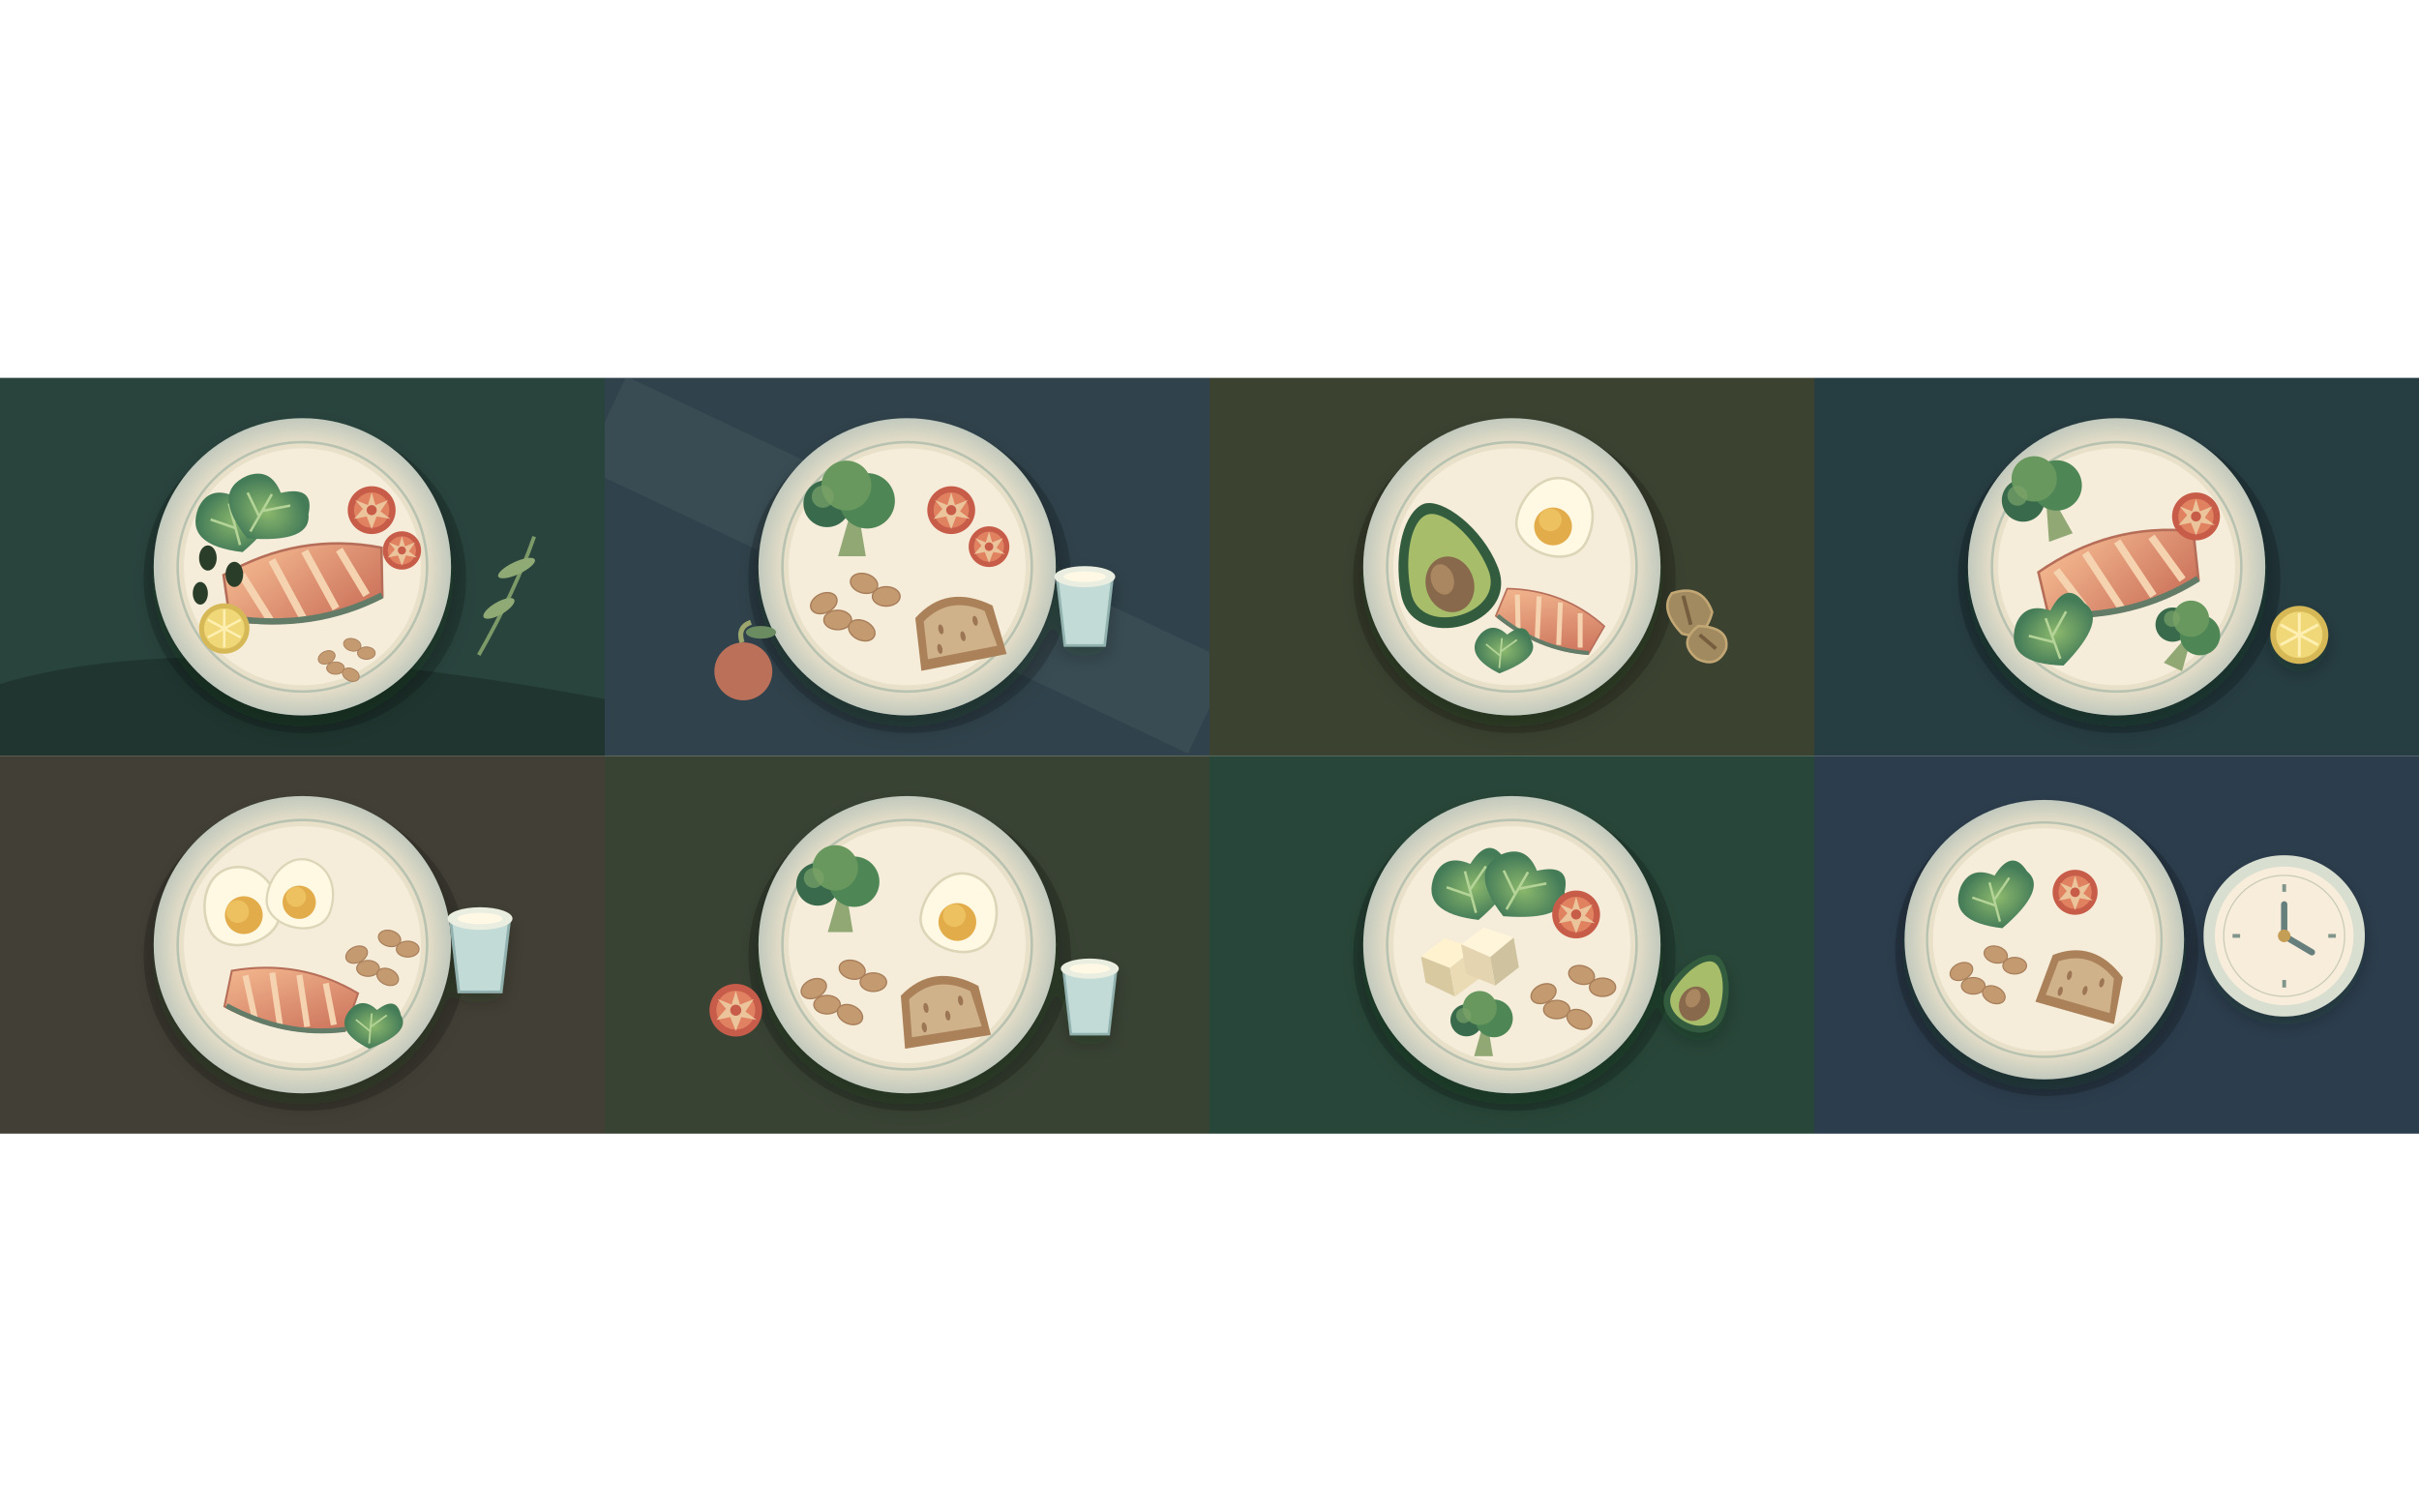
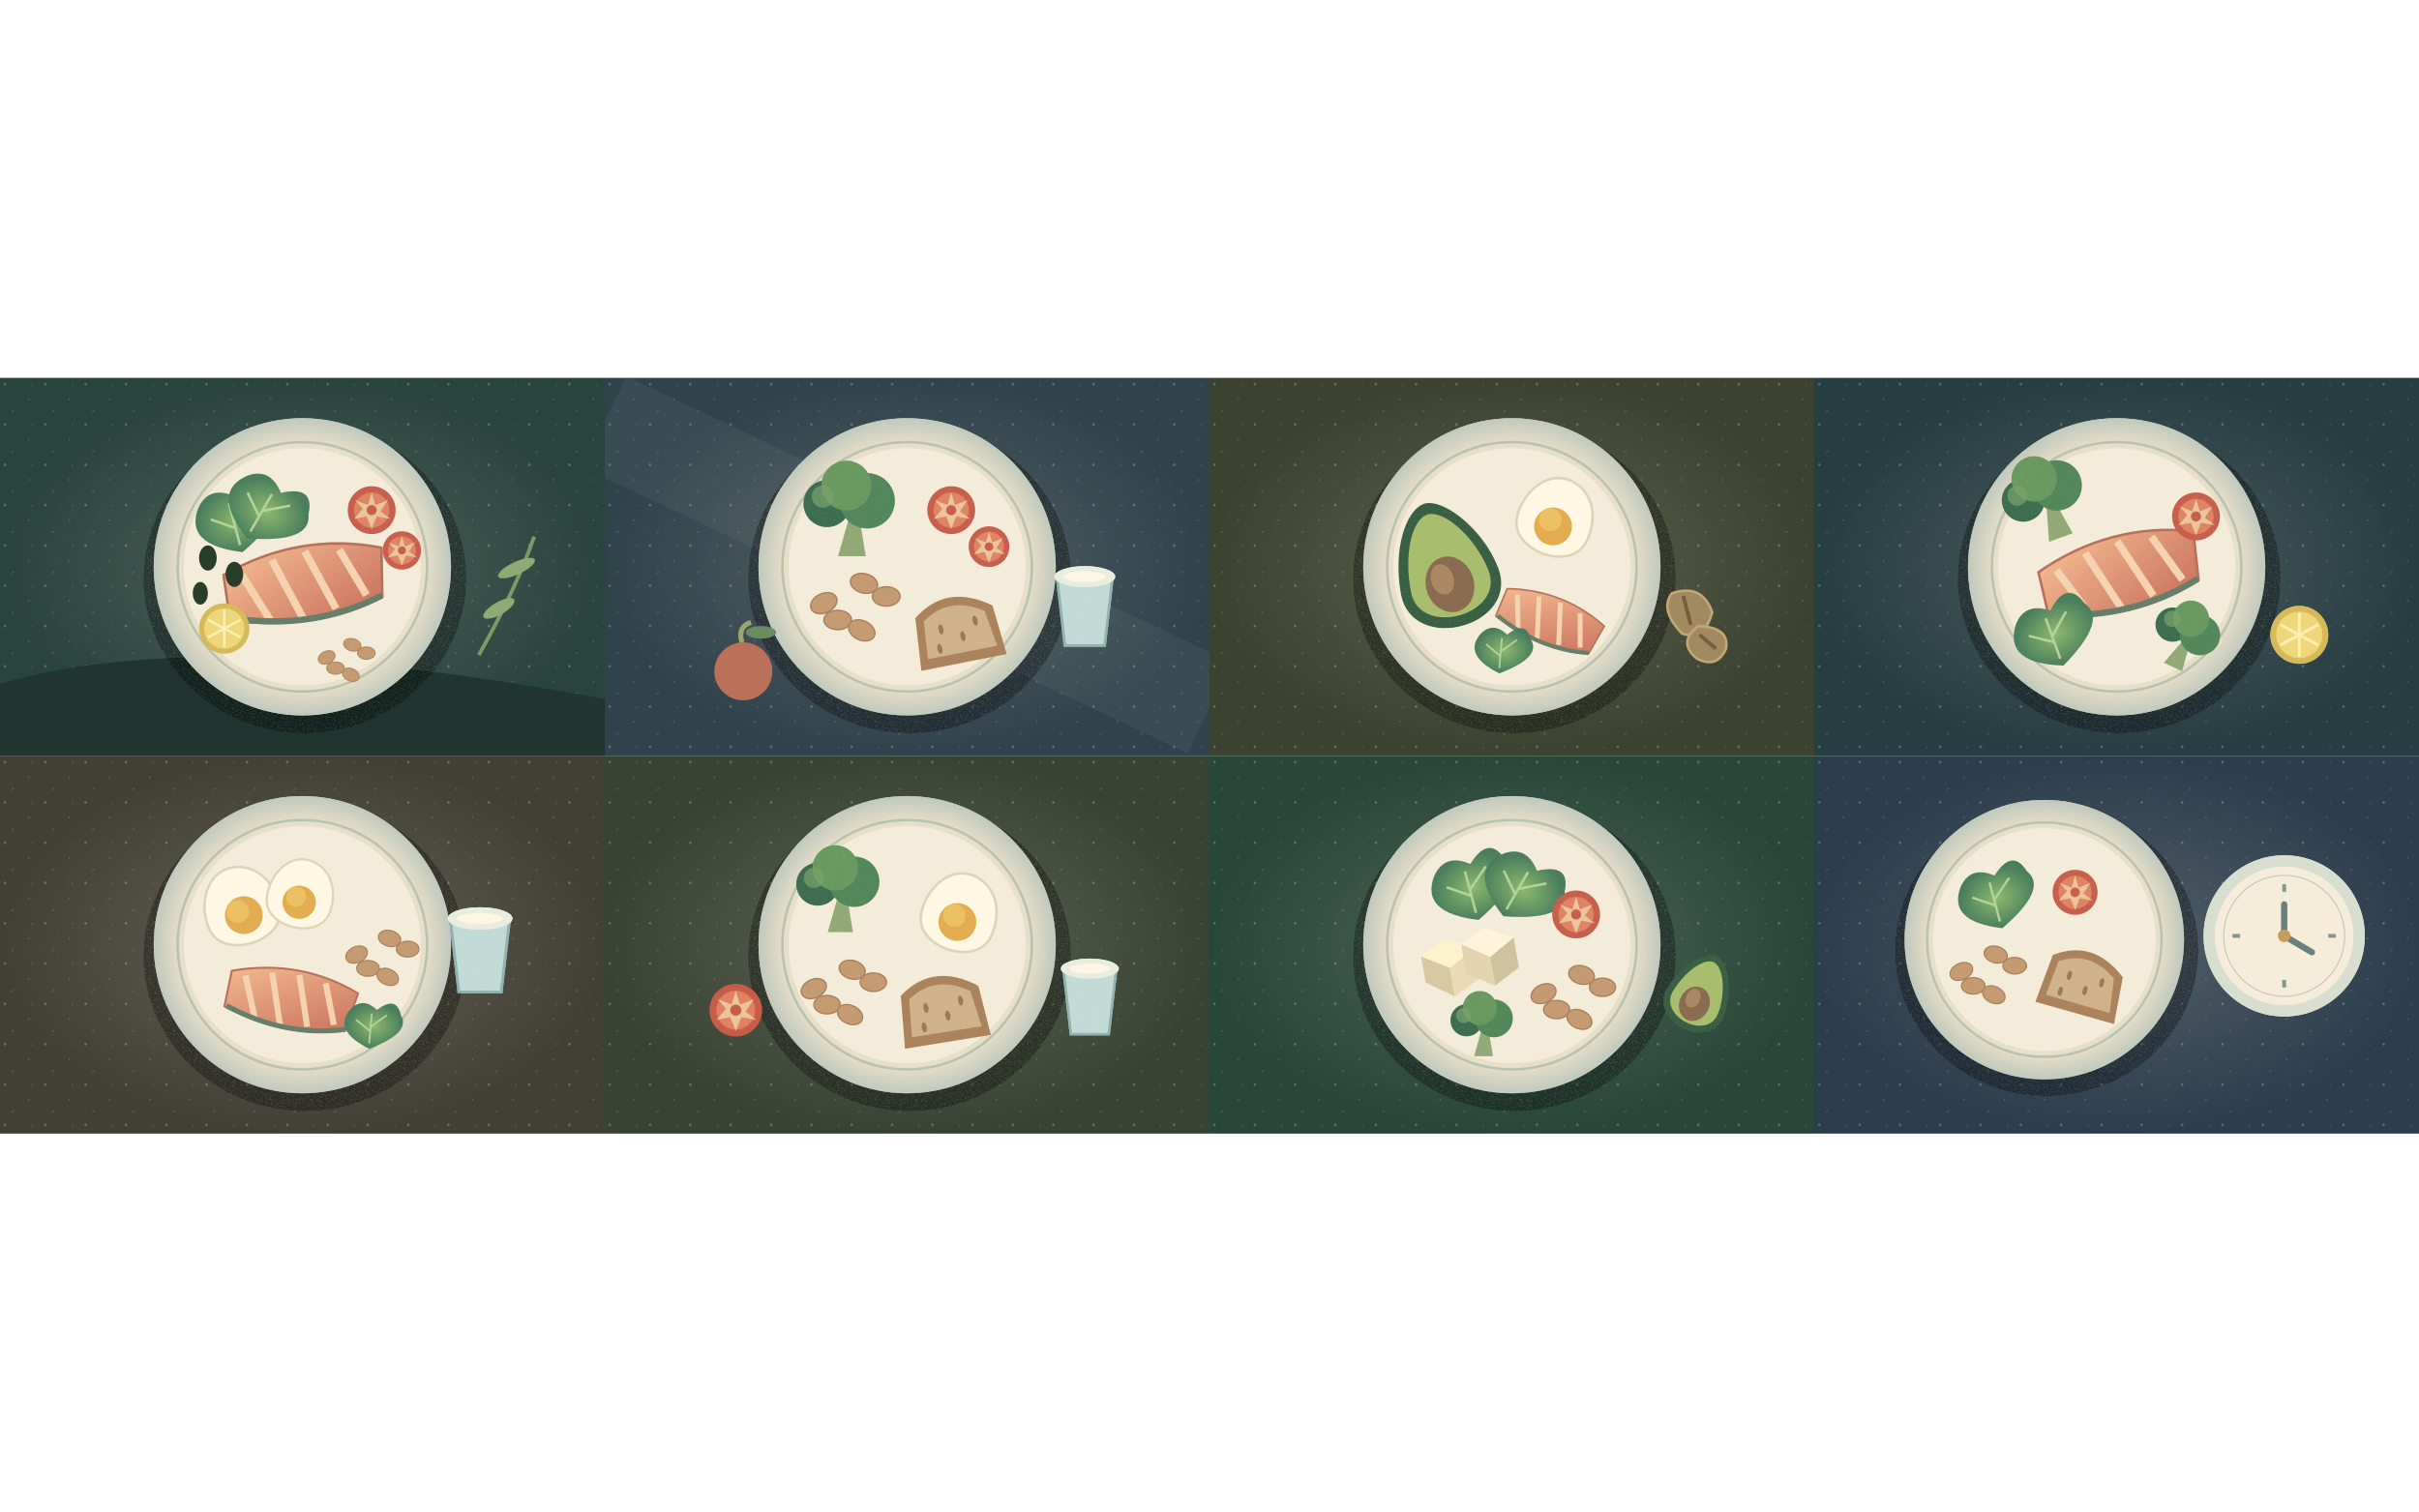
<svg xmlns="http://www.w3.org/2000/svg" width="480" height="300" viewBox="0 0 1920 600">
  <defs>
    <radialGradient id="plate-glaze">
      <stop stop-color="#fff8df" />
      <stop offset=".82" stop-color="#e9e0c9" />
      <stop offset="1" stop-color="#c1c9bd" />
    </radialGradient>
+     <radialGradient id="editorial-glow">
+       <stop stop-color="#f5edda" stop-opacity=".2" />
+       <stop offset=".68" stop-color="#f5edda" stop-opacity=".06" />
+       <stop offset="1" stop-color="#f5edda" stop-opacity="0" />
+     </radialGradient>
+     <pattern id="paper-grain" width="32" height="32" patternUnits="userSpaceOnUse">
+       <circle cx="4" cy="5" r="1" fill="#f5edda" opacity=".28" />
+       <circle cx="23" cy="17" r=".7" fill="#f5edda" opacity=".2" />
+       <path d="M9 27l2-1m14-20 1-1" stroke="#f5edda" stroke-width=".8" opacity=".18" />
+     </pattern>
    <radialGradient id="leaf-shade">
      <stop stop-color="#8cb96d" />
      <stop offset="1" stop-color="#447b58" />
    </radialGradient>
    <linearGradient id="fish-shade" x2="1" y2="1">
      <stop stop-color="#f5bb91" />
      <stop offset="1" stop-color="#c96e58" />
    </linearGradient>
    <filter id="food-shadow" x="-30%" y="-30%" width="160%" height="160%">
-       <feDropShadow dx="0" dy="7" stdDeviation="7" flood-color="#071412" flood-opacity=".25" />
+       <feDropShadow dx="0" dy="7" stdDeviation="7" flood-color="#071412" flood-opacity=".25" result="shadow" />
+       <feTurbulence type="fractalNoise" baseFrequency=".75" numOctaves="2" seed="8" result="grain" />
+       <feColorMatrix in="grain" type="saturate" values="0" result="mono" />
+       <feComponentTransfer in="mono" result="fine-grain">
+         <feFuncA type="table" tableValues="0 .11" />
+       </feComponentTransfer>
+       <feComposite in="fine-grain" in2="SourceGraphic" operator="in" result="grain-mask" />
+       <feBlend in="SourceGraphic" in2="grain-mask" mode="soft-light" result="textured" />
+       <feBlend in="shadow" in2="textured" mode="normal" />
    </filter>
    <symbol id="plate" viewBox="0 0 480 300">
      <ellipse cx="242" cy="159" rx="128" ry="123" fill="#000" opacity=".18" />
      <circle cx="240" cy="150" r="118" fill="url(#plate-glaze)" />
      <circle cx="240" cy="150" r="99" fill="none" stroke="#b8c2b0" stroke-width="2" />
      <circle cx="240" cy="150" r="94" fill="#f5edda" />
    </symbol>
    <g id="leaf">
      <path d="M0 28Q-42 7-21-17Q-7-31 9-16Q31-33 36-10Q48 10 0 28Z" fill="url(#leaf-shade)" />
      <path d="M0 22L3-12M1 8L-15-5M2 3L20-10" stroke="#b4d397" stroke-width="2" fill="none" />
    </g>
    <g id="tomato">
      <circle r="19" fill="#c75c4a" />
      <circle r="14" fill="#e08261" />
      <path d="M0-14L3-4L13-8L7 1L15 7L4 5L0 15L-4 5L-14 7L-7-1L-13-8L-3-4Z" fill="#ecc49b" />
      <circle r="4" fill="#c75c4a" />
    </g>
    <g id="egg">
      <path d="M0-33C-22-33-32-7-28 11C-23 36 27 35 30 8C32-11 22-32 0-33Z" fill="#fff9e4" stroke="#dcd5b8" stroke-width="2" />
      <circle cx="1" cy="6" r="15" fill="#e3ac4b" />
      <circle cx="-3" cy="2" r="9" fill="#f0c766" opacity=".8" />
    </g>
    <g id="avocado">
      <path d="M0-46C-15-45-31-20-35 9C-42 54 40 58 36 12C34-17 14-46 0-46Z" fill="#315c3e" />
      <path d="M0-38C-12-38-25-15-28 11C-32 44 32 47 29 12C27-13 12-38 0-38Z" fill="#a7bd6a" />
      <ellipse cy="14" rx="17" ry="20" fill="#88694c" />
      <ellipse cx="-4" cy="9" rx="8" ry="11" fill="#aa8760" />
    </g>
    <g id="fish">
      <path d="M-62-23Q4-43 65-16L57 22Q-2 37-65 13Z" fill="url(#fish-shade)" stroke="#b66e59" stroke-width="2" />
      <path d="M-48-20L-34 20M-22-26L-8 25M5-27L19 23M32-22L45 18" stroke="#f6d3b0" stroke-width="6" fill="none" />
      <path d="M-63 12Q-2 36 57 21" stroke="#647b68" stroke-width="5" fill="none" />
    </g>
    <g id="broccoli">
      <path d="M0-2L-8 26L12 26L7-4" fill="#91a875" />
      <circle cx="-16" cy="-12" r="17" fill="#376b4c" />
      <circle cx="13" cy="-14" r="20" fill="#4f8656" />
      <circle cx="-2" cy="-25" r="18" fill="#67985d" />
      <circle cx="-19" cy="-17" r="8" fill="#79a368" opacity=".7" />
    </g>
    <g id="beans" fill="#c49a70" stroke="#a77d59" stroke-width="1">
      <ellipse cx="-19" cy="-9" rx="10" ry="7" transform="rotate(-25)" />
      <ellipse cx="4" cy="-16" rx="10" ry="7" transform="rotate(15)" />
      <ellipse cx="24" cy="-5" rx="10" ry="7" />
      <ellipse cx="-11" cy="12" rx="10" ry="7" />
      <ellipse cx="14" cy="15" rx="10" ry="7" transform="rotate(25)" />
    </g>
    <g id="grains">
      <path d="M-34 22L-30-20Q0-42 32-17L35 23Z" fill="#aa8159" />
      <path d="M-27 14L-24-16Q0-32 25-14L29 15Z" fill="#d0b28a" />
      <g fill="#9c7655">
        <ellipse cx="-12" cy="-7" rx="2" ry="4" />
        <ellipse cx="4" cy="2" rx="2" ry="4" />
        <ellipse cx="16" cy="-8" rx="2" ry="4" />
        <ellipse cx="-16" cy="8" rx="2" ry="4" />
      </g>
    </g>
    <g id="yogurt">
      <path d="M-21-23H21L15 29H-15Z" fill="#c3dbd7" stroke="#92b2af" stroke-width="2" />
      <ellipse cy="-23" rx="23" ry="8" fill="#e9eee0" />
      <ellipse cy="-23" rx="16" ry="4" fill="#fff8e5" />
    </g>
    <g id="tofu">
      <path d="M-30-9L-9-20L13-8L-9 4Z" fill="#fff3cf" />
      <path d="M-30-9L-9 4V27L-30 12Z" fill="#d8c9a1" />
      <path d="M-9 4L13-8V16L-9 27Z" fill="#eadbb5" />
      <path d="M3-13L23-23L45-11L24 1Z" fill="#fff5db" />
      <path d="M3-13L24 1V24L3 11Z" fill="#e4d4af" />
      <path d="M24 1L45-11V13L24 24Z" fill="#cfc29f" />
    </g>
    <g id="lemon">
      <circle r="20" fill="#d6b957" />
      <circle r="16" fill="#f0d777" />
      <path d="M0-15V15M-13-7L13 7M-13 7L13-7" stroke="#fff0b2" stroke-width="2" />
    </g>
  </defs>
  <symbol id="mediterranean" viewBox="0 0 480 300">
    <rect width="480" height="300" fill="#29433d" />
+     <rect width="480" height="300" fill="url(#editorial-glow)" />
+     <rect width="480" height="300" fill="url(#paper-grain)" />
    <path d="M0 243Q160 195 480 255V300H0" fill="#20352f" />
    <g filter="url(#food-shadow)">
      <use href="#plate" width="480" height="300" />
      <use href="#leaf" transform="translate(183 112) rotate(-20)" />
      <use href="#leaf" transform="translate(208 102) rotate(25)" />
      <use href="#fish" transform="translate(243 165) rotate(-13)" />
      <use href="#tomato" transform="translate(295 105)" />
      <use href="#tomato" transform="translate(319 137) scale(.8)" />
      <use href="#lemon" transform="translate(178 199)" />
      <use href="#beans" transform="translate(274 222) scale(.7)" />
    </g>
    <g fill="#2a3d29">
      <ellipse cx="165" cy="143" rx="7" ry="10" />
      <ellipse cx="186" cy="156" rx="7" ry="10" />
      <ellipse cx="159" cy="171" rx="6" ry="9" />
    </g>
    <path d="M380 220Q409 169 424 126" stroke="#7c9a68" stroke-width="3" fill="none" />
    <g fill="#90aa75">
      <ellipse cx="396" cy="183" rx="14" ry="5" transform="rotate(-30 396 183)" />
      <ellipse cx="410" cy="151" rx="16" ry="5" transform="rotate(-25 410 151)" />
    </g>
  </symbol>
  <symbol id="dash" viewBox="0 0 480 300">
    <rect width="480" height="300" fill="#30424b" />
+     <rect width="480" height="300" fill="url(#editorial-glow)" />
+     <rect width="480" height="300" fill="url(#paper-grain)" />
    <path d="M0 35L480 262" stroke="#8fa297" stroke-opacity=".1" stroke-width="80" />
    <g filter="url(#food-shadow)">
      <use href="#plate" width="480" height="300" />
      <use href="#broccoli" transform="translate(194 113) scale(1.1)" />
      <use href="#tomato" transform="translate(275 105)" />
      <use href="#tomato" transform="translate(305 134) scale(.85)" />
      <use href="#beans" transform="translate(197 179) scale(1.1)" />
      <use href="#grains" transform="translate(280 204) rotate(-12)" />
      <use href="#yogurt" transform="translate(381 182) scale(1.05)" />
    </g>
    <circle cx="110" cy="233" r="23" fill="#bb7059" />
    <path d="M109 210Q105 198 116 194" stroke="#9ca66d" stroke-width="4" fill="none" />
    <ellipse cx="124" cy="202" rx="12" ry="5" fill="#6b8c61" />
  </symbol>
  <symbol id="ketogenic" viewBox="0 0 480 300">
    <rect width="480" height="300" fill="#3b4230" />
+     <rect width="480" height="300" fill="url(#editorial-glow)" />
+     <rect width="480" height="300" fill="url(#paper-grain)" />
    <g filter="url(#food-shadow)">
      <use href="#plate" width="480" height="300" />
      <use href="#avocado" transform="translate(186 149) rotate(-18) scale(1.12)" />
      <use href="#egg" transform="translate(274 112) rotate(22)" />
      <use href="#fish" transform="translate(270 194) rotate(18) scale(.65)" />
      <use href="#leaf" transform="translate(230 215) scale(.7)" />
    </g>
    <g fill="#a28a60" stroke="#c2a775" stroke-width="2">
      <path d="M375 203Q357 184 367 171Q391 163 399 186Q393 209 375 203Z" />
      <path d="M387 223Q371 210 388 197Q413 198 410 215Q403 231 387 223Z" />
    </g>
    <path d="M376 173L382 196M389 204L402 215" stroke="#755d3f" stroke-width="3" />
  </symbol>
  <symbol id="low-carb" viewBox="0 0 480 300">
    <rect width="480" height="300" fill="#263d42" />
+     <rect width="480" height="300" fill="url(#editorial-glow)" />
+     <rect width="480" height="300" fill="url(#paper-grain)" />
    <g filter="url(#food-shadow)">
      <use href="#plate" width="480" height="300" />
      <use href="#fish" transform="translate(244 157) rotate(-18)" />
      <use href="#broccoli" transform="translate(185 103) rotate(-20)" />
      <use href="#broccoli" transform="translate(292 210) rotate(25) scale(.8)" />
      <use href="#tomato" transform="translate(303 110)" />
      <use href="#leaf" transform="translate(186 203) rotate(-25)" />
      <use href="#lemon" transform="translate(385 204) scale(1.15)" />
    </g>
  </symbol>
  <symbol id="high-protein" viewBox="0 0 480 300">
    <rect width="480" height="300" fill="#424036" />
+     <rect width="480" height="300" fill="url(#editorial-glow)" />
+     <rect width="480" height="300" fill="url(#paper-grain)" />
    <g filter="url(#food-shadow)">
      <use href="#plate" width="480" height="300" />
      <use href="#egg" transform="translate(191 121) rotate(-15)" />
      <use href="#egg" transform="translate(238 111) rotate(15) scale(.88)" />
      <use href="#fish" transform="translate(231 195) rotate(7) scale(.8)" />
      <use href="#beans" transform="translate(302 158) scale(.9)" />
      <use href="#leaf" transform="translate(293 213) scale(.7)" />
      <use href="#yogurt" transform="translate(381 155) scale(1.12)" />
    </g>
  </symbol>
  <symbol id="vegetarian" viewBox="0 0 480 300">
    <rect width="480" height="300" fill="#394334" />
+     <rect width="480" height="300" fill="url(#editorial-glow)" />
+     <rect width="480" height="300" fill="url(#paper-grain)" />
    <g filter="url(#food-shadow)">
      <use href="#plate" width="480" height="300" />
      <use href="#broccoli" transform="translate(185 114)" />
      <use href="#egg" transform="translate(281 126) rotate(20)" />
      <use href="#beans" transform="translate(188 185) scale(1.05)" />
      <use href="#grains" transform="translate(268 205) rotate(-10)" />
      <use href="#yogurt" transform="translate(385 192)" />
    </g>
    <use href="#tomato" transform="translate(104 202) scale(1.1)" />
  </symbol>
  <symbol id="vegan" viewBox="0 0 480 300">
    <rect width="480" height="300" fill="#284639" />
+     <rect width="480" height="300" fill="url(#editorial-glow)" />
+     <rect width="480" height="300" fill="url(#paper-grain)" />
    <g filter="url(#food-shadow)">
      <use href="#plate" width="480" height="300" />
      <use href="#leaf" transform="translate(204 104) rotate(-20)" />
      <use href="#leaf" transform="translate(245 102) rotate(25)" />
      <use href="#tofu" transform="translate(199 163) rotate(-10)" />
      <use href="#beans" transform="translate(287 189) scale(1.04)" />
      <use href="#tomato" transform="translate(291 126)" />
      <use href="#broccoli" transform="translate(216 219) scale(.75)" />
      <use href="#avocado" transform="translate(389 188) rotate(25) scale(.7)" />
    </g>
  </symbol>
  <symbol id="intermittent-fasting" viewBox="0 0 480 300">
    <rect width="480" height="300" fill="#2c3d4d" />
+     <rect width="480" height="300" fill="url(#editorial-glow)" />
+     <rect width="480" height="300" fill="url(#paper-grain)" />
    <g transform="translate(-43 5) scale(.94)" filter="url(#food-shadow)">
      <use href="#plate" width="480" height="300" />
      <use href="#leaf" transform="translate(195 114) rotate(-20)" />
      <use href="#tomato" transform="translate(266 110)" />
      <use href="#beans" transform="translate(191 177)" />
      <use href="#grains" transform="translate(271 190) rotate(15)" />
    </g>
    <g transform="translate(373 143)" filter="url(#food-shadow)">
      <circle r="64" fill="#d9dfd0" />
      <circle r="55" fill="#f7edda" />
      <circle r="48" fill="none" stroke="#c9cbb8" />
      <path d="M0-41V-35M41 0H35M0 41V35M-41 0H-35" stroke="#80958b" stroke-width="3" />
      <path d="M0-25V0L22 13" stroke="#667f7b" stroke-width="5" stroke-linecap="round" fill="none" />
      <circle r="5" fill="#c59e55" />
    </g>
  </symbol>
  <view id="view-mediterranean" viewBox="0 0 480 300" />
  <use href="#mediterranean" x="0" y="0" width="480" height="300" />
  <view id="view-dash" viewBox="480 0 480 300" />
  <use href="#dash" x="480" y="0" width="480" height="300" />
  <view id="view-ketogenic" viewBox="960 0 480 300" />
  <use href="#ketogenic" x="960" y="0" width="480" height="300" />
  <view id="view-low-carb" viewBox="1440 0 480 300" />
  <use href="#low-carb" x="1440" y="0" width="480" height="300" />
  <view id="view-high-protein" viewBox="0 300 480 300" />
  <use href="#high-protein" x="0" y="300" width="480" height="300" />
  <view id="view-vegetarian" viewBox="480 300 480 300" />
  <use href="#vegetarian" x="480" y="300" width="480" height="300" />
  <view id="view-vegan" viewBox="960 300 480 300" />
  <use href="#vegan" x="960" y="300" width="480" height="300" />
  <view id="view-intermittent-fasting" viewBox="1440 300 480 300" />
  <use href="#intermittent-fasting" x="1440" y="300" width="480" height="300" />
</svg>
